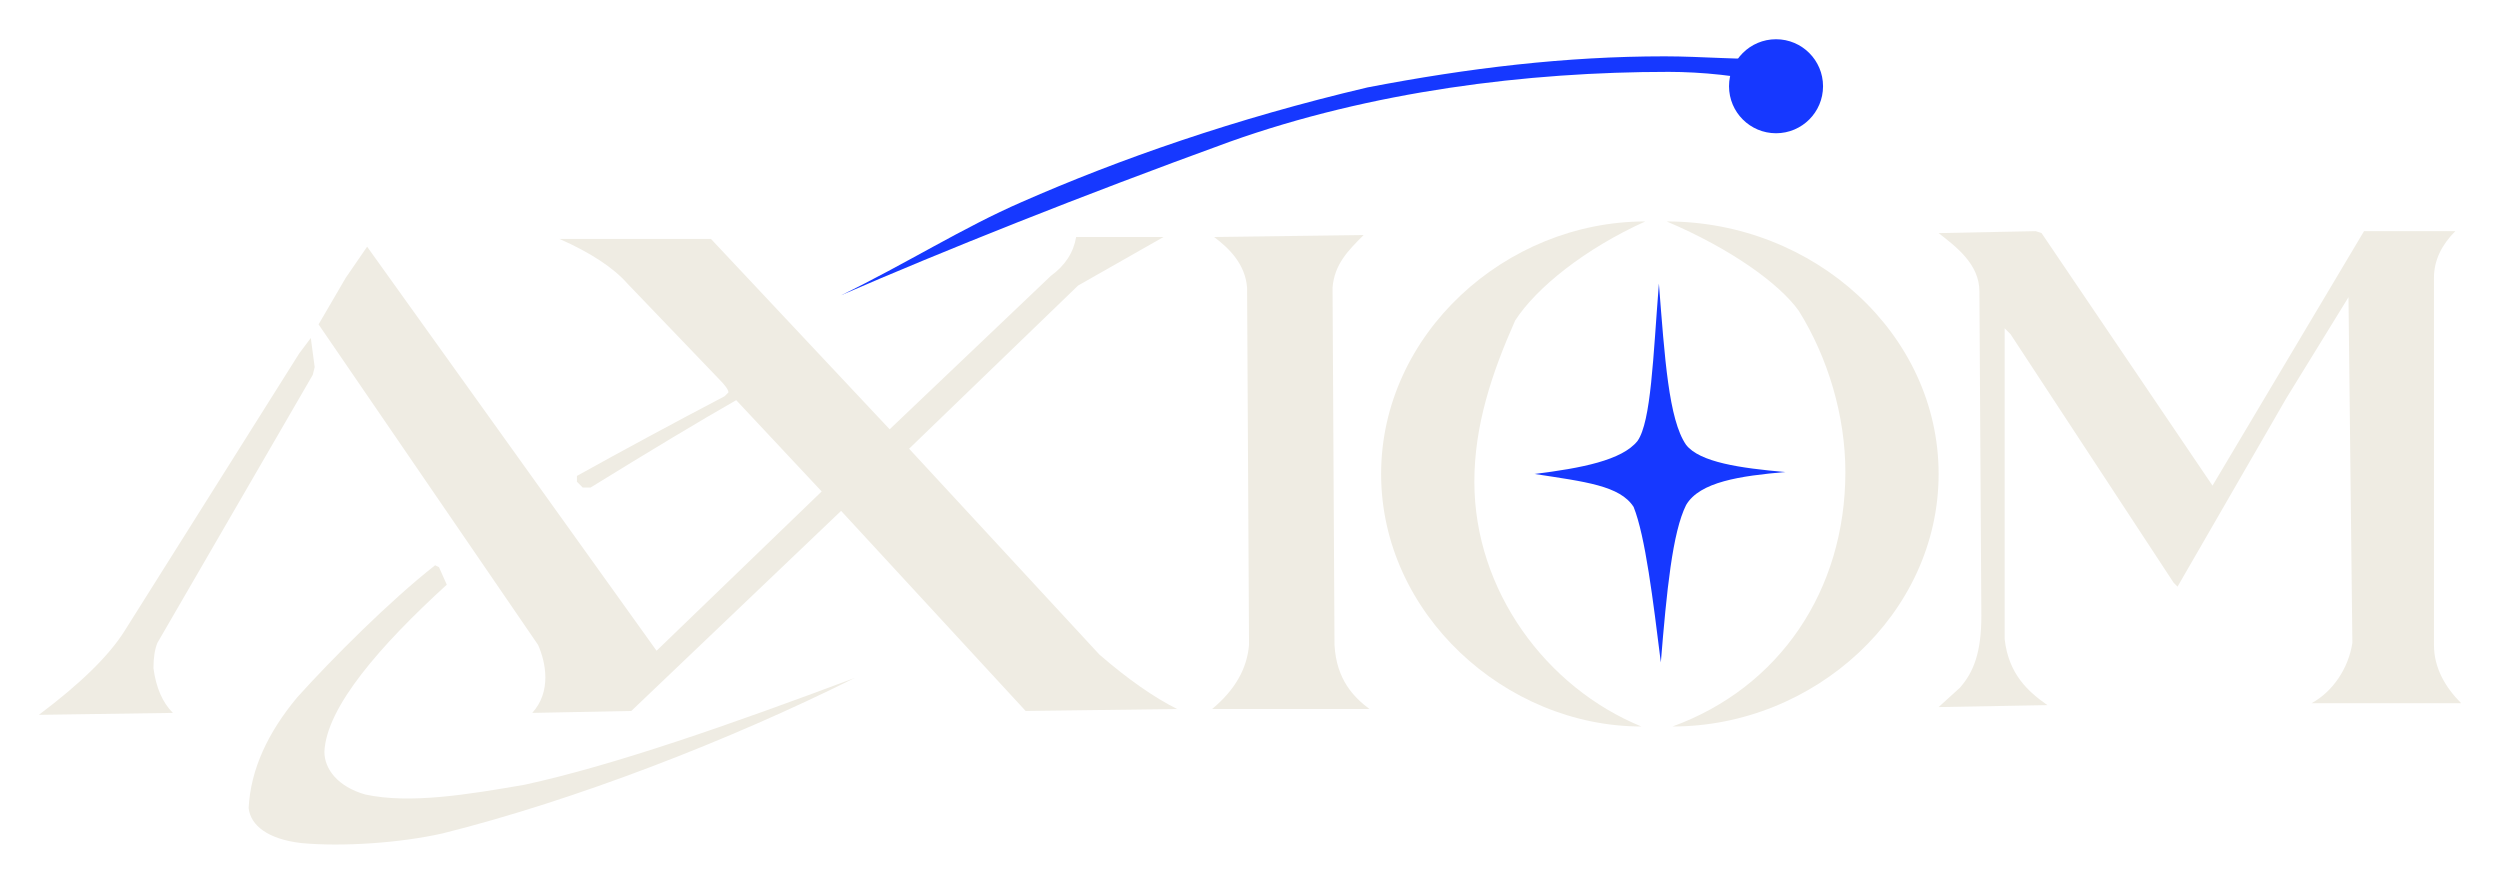
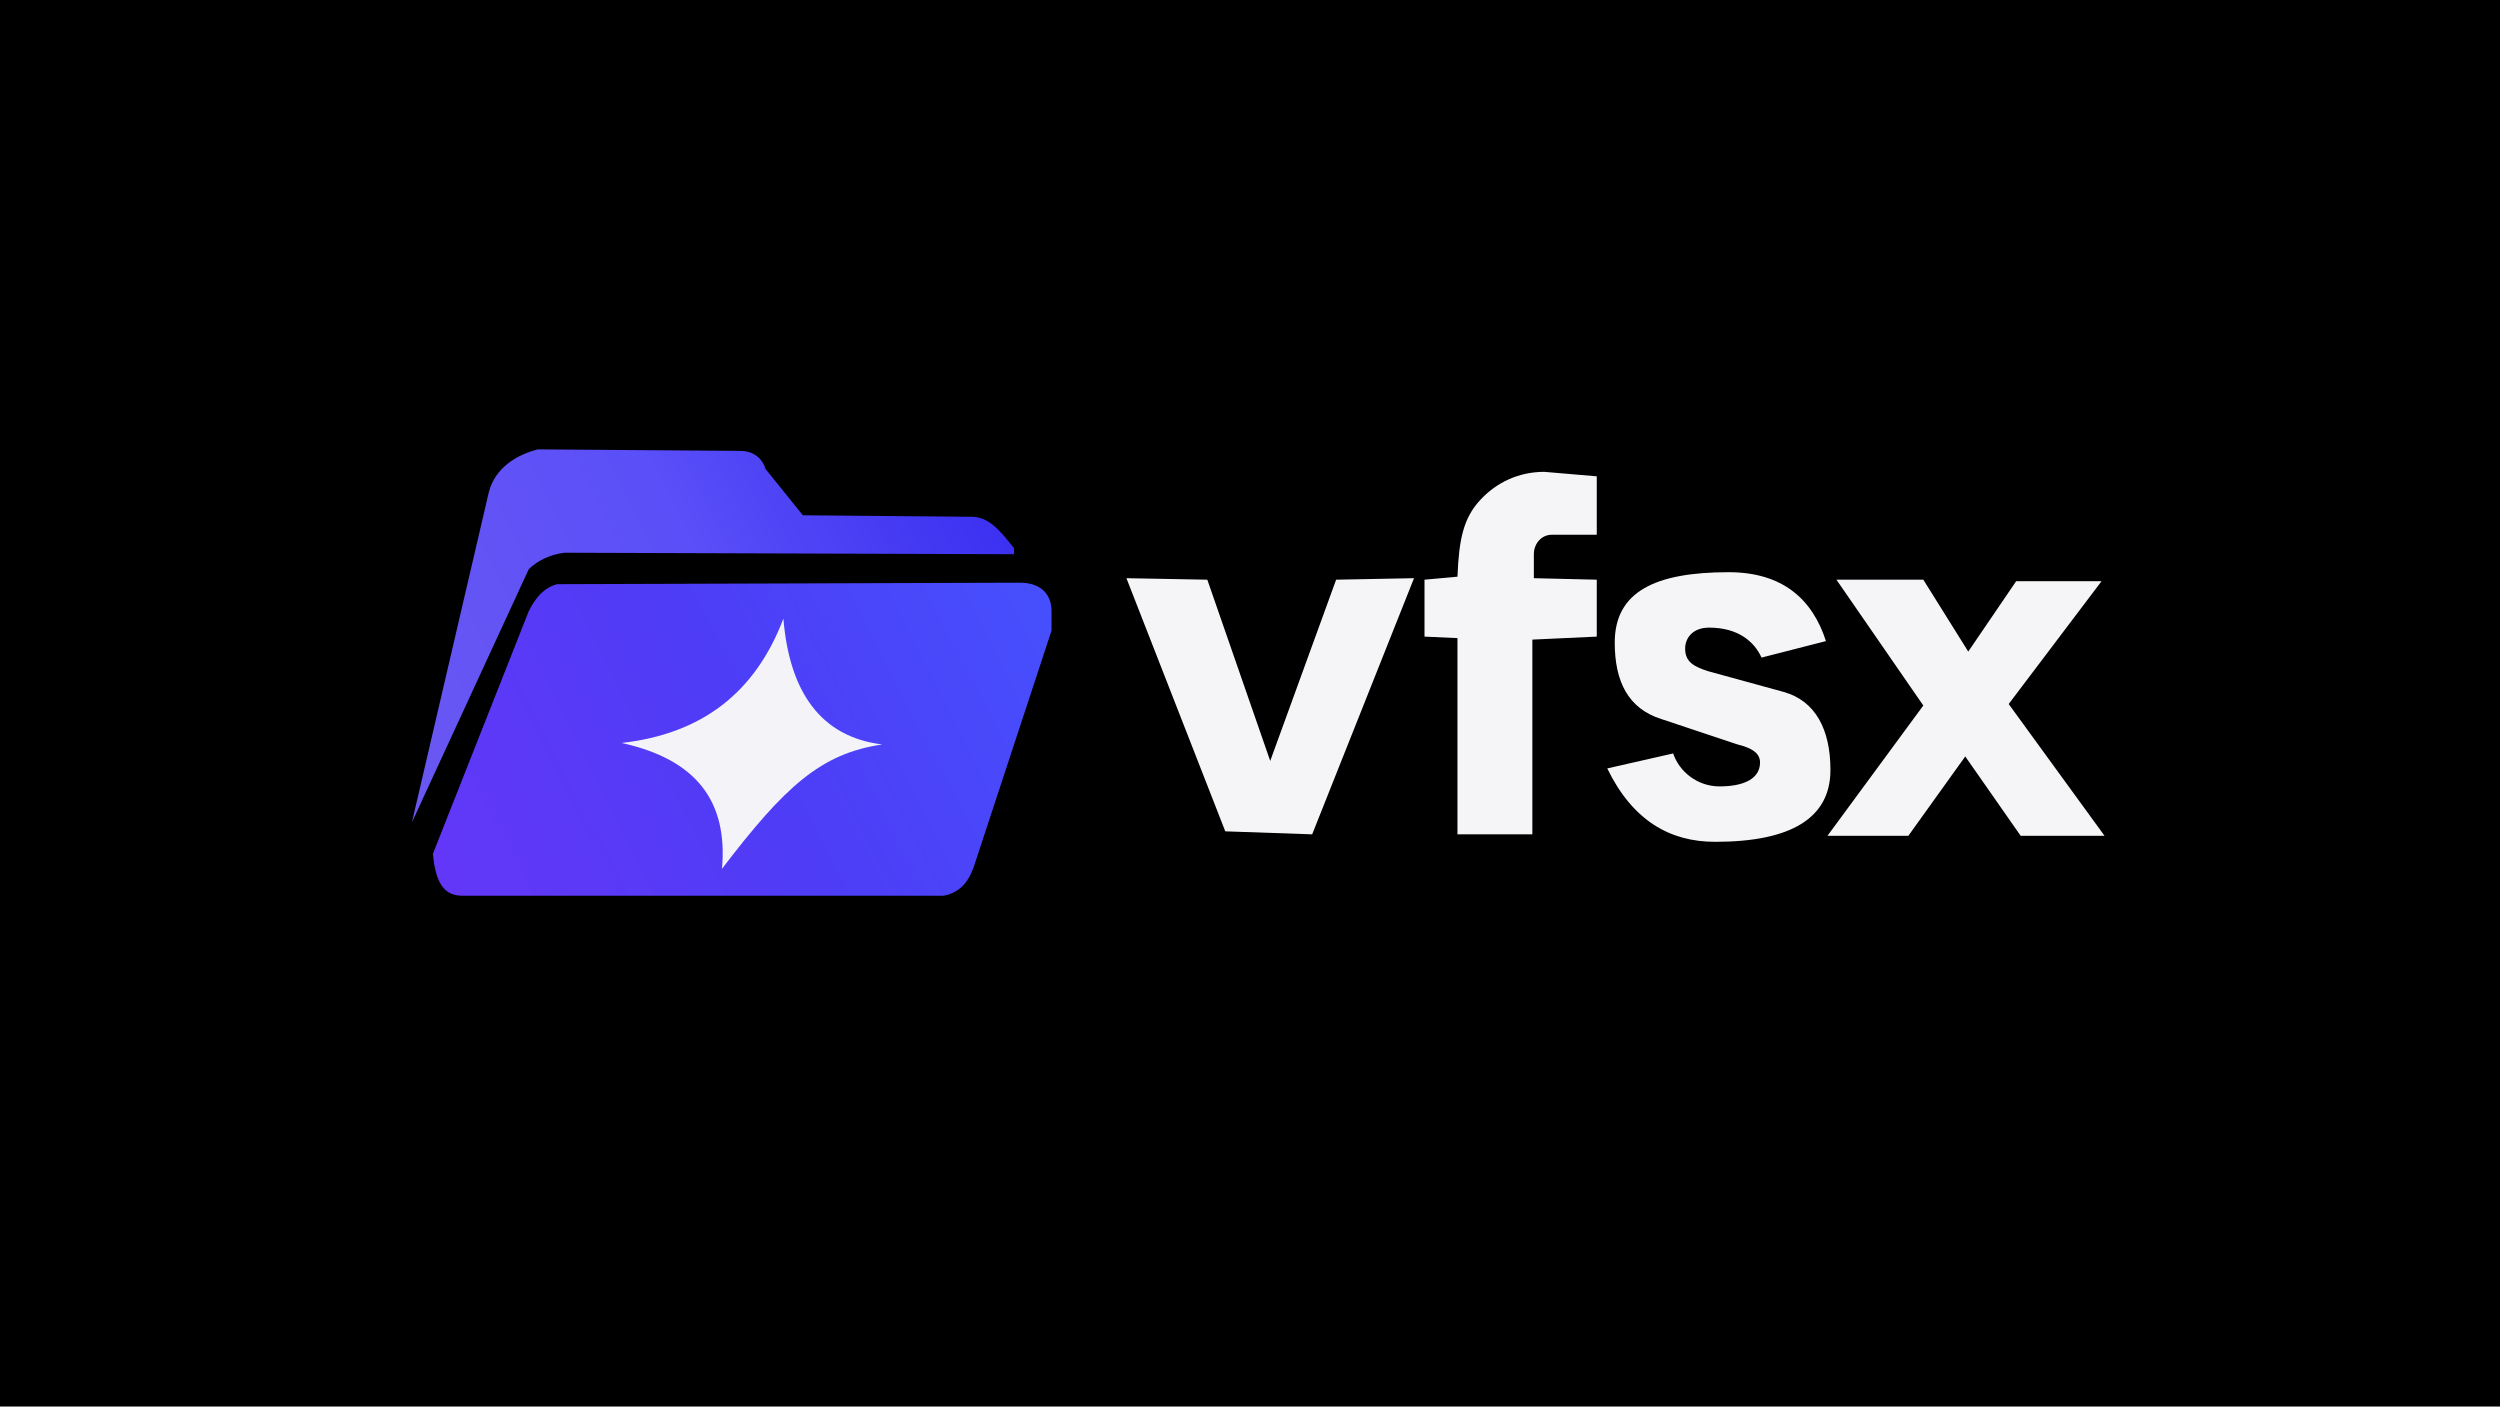
- <svg xmlns="http://www.w3.org/2000/svg" viewBox="124 236 1287 454" width="1287" height="454">
-   <g fill="#efece3">
-     <path d="M288 403 L401 568 C405 577 408 592 398 603 L449 602 L557 499 L652 602 L730 601              Q712 592 690 573 L592 467 L679 383 L723 358 L678 358 Q676 370 665 378 L582 457              L490 359 L412 359 C428 366 440 374 447 382 L494 431 Q499 436 499 438              L497 440 Q457 461 421 481 L421 484 L424 487 L428 487 Q475 458 503 442              L547 489 L462 571 L313 363 L302 379 Z" />
-     <path d="M144 604 L213 603 Q205 595 203 580 Q203 572 205 567 L285 429 L286 425 L284 410              L278 418 L188 561 Q176 580 144 604 Z" />
-     <path d="M252 652 C253 661 262 668 279 670 C300 672 330 670 352 665              C420 648 500 617 564 585 C500 609 440 630 394 640              C365 645 335 650 312 645 C298 641 291 632 291 623              C292 600 320 568 354 537 L350 528 L348 527              C325 545 295 575 277 595 C262 613 253 632 252 652 Z" />
-     <path fill="#1638ff" d="M557 388 C610 365 680 337 757 309 C830 283 910 273 983 273              C1000 273 1020 275 1036 279 L1036 266 C1022 267 1000 265 981 265              C930 265 880 271 828 281 C760 297 700 318 650 340 C620 353 590 372 557 388 Z" />
-     <circle fill="#1638ff" cx="1038.3" cy="280.4" r="24.2" />
-     <path d="M748 601 L829 601 C821 595 812 586 811 568 L810 384 C811 372 818 365 826 357              L749 358 C757 364 765 372 766 384 L767 568 C766 580 760 591 748 601 Z" />
-     <path d="M971 350 C899 350 835 408 835 480 C835 552 899 610 969 610              C920 590 883 540 883 484 C883 455 892 428 904 401 C915 384 940 364 971 350 Z" />
-     <path d="M982 350 C1058 350 1122 408 1122 480 C1122 552 1058 610 985 610              C1040 590 1074 540 1074 479 C1074 450 1065 420 1050 396 C1040 382 1015 364 982 350 Z" />
-     <path fill="#1638ff" d="M978 382 C981 420 983 452 992 465 C999 474 1020 477 1043 479              C1020 481 999 484 992 496 C985 510 982 540 979 577              C975 545 971 512 965 497 C958 486 940 484 914 480              C938 477 959 473 967 463 C974 453 975 420 978 382 Z" />
-     <path d="M1122 600 L1178 599 C1168 592 1158 583 1156 565 L1156 405 L1159 408 L1243 536              L1245 538 L1301 441 L1333 389 L1335 567 C1333 580 1325 592 1314 598              L1391 598 C1383 590 1377 580 1377 568 L1377 379 C1377 370 1381 362 1388 355              L1341 355 L1263 486 L1175 356 L1172 355 L1122 356              C1131 363 1143 372 1143 386 L1144 553 C1144 572 1140 582 1133 590 Z" />
+ <svg xmlns="http://www.w3.org/2000/svg" viewBox="0 0 1669 939" width="1669" height="939">
+   <defs>
+     <linearGradient id="back" x1="276" y1="549" x2="678" y2="345" gradientUnits="userSpaceOnUse">
+       <stop offset="0" stop-color="#6a58f2" />
+       <stop offset="0.55" stop-color="#5a4ff8" />
+       <stop offset="1" stop-color="#3a2ff0" />
+     </linearGradient>
+     <linearGradient id="front" x1="292" y1="600" x2="700" y2="390" gradientUnits="userSpaceOnUse">
+       <stop offset="0" stop-color="#6437f8" />
+       <stop offset="0.5" stop-color="#4e3cf6" />
+       <stop offset="1" stop-color="#4650fd" />
+     </linearGradient>
+   </defs>
+   <rect width="1669" height="939" fill="#000" />
+   <path fill="url(#back)" d="M275 549 L326 330 C329 316 340 305 359 300 L494 301 C503 301 509 306 511 313 L536 344 L650 345 C660 346 666 352 677 366 L677 370 L377 369 C368 370 359 374 353 380 Z" />
+   <path fill="url(#front)" d="M289 570 L353 408 C358 398 364 392 372 390 L681 389 C694 389 702 396 702 408 L702 421 L650 579 C646 590 640 596 630 598 L309 598 C298 598 291 592 289 570 Z" />
+   <path fill="#f4f4f8" d="M523 413 C527 462 548 492 589 497 C548 503 524 525 482 580 C486 535 465 507 415 496 C468 490 504 463 523 413 Z" />
+   <g fill="#f5f5f7">
+     <path d="M752 386 L806 387 L848 508 L892 387 L944 386 L876 557 L818 555 Z" />
+     <path d="M973 557 L973 426 L951 425 L951 387 L973 385 C974 360 977 346 988 334 C999 322 1014 315 1031 315 L1066 318 L1066 357 L1036 357 C1029 357 1024 363 1024 370 L1024 386 L1066 387 L1066 425 L1023 427 L1023 557 Z" />
+     <path d="M1154 382 C1190 382 1210 400 1219 428 L1176 439 C1171 428 1160 419 1141 419 C1130 419 1125 426 1125 433 C1125 442 1131 445 1140 448 L1191 462 C1212 468 1222 487 1222 514 C1222 546 1196 562 1145 562 C1115 562 1090 548 1073 513 L1117 503 C1121 515 1133 525 1148 525 C1164 525 1175 520 1175 509 C1175 502 1168 499 1160 497 L1109 480 C1087 473 1078 455 1078 429 C1078 395 1105 382 1154 382 Z" />
+     <path d="M1226 387 L1284 387 L1314 435 L1346 388 L1403 388 L1341 470 L1405 558 L1349 558 L1312 505 L1274 558 L1220 558 L1284 471 Z" />
  </g>
</svg>
